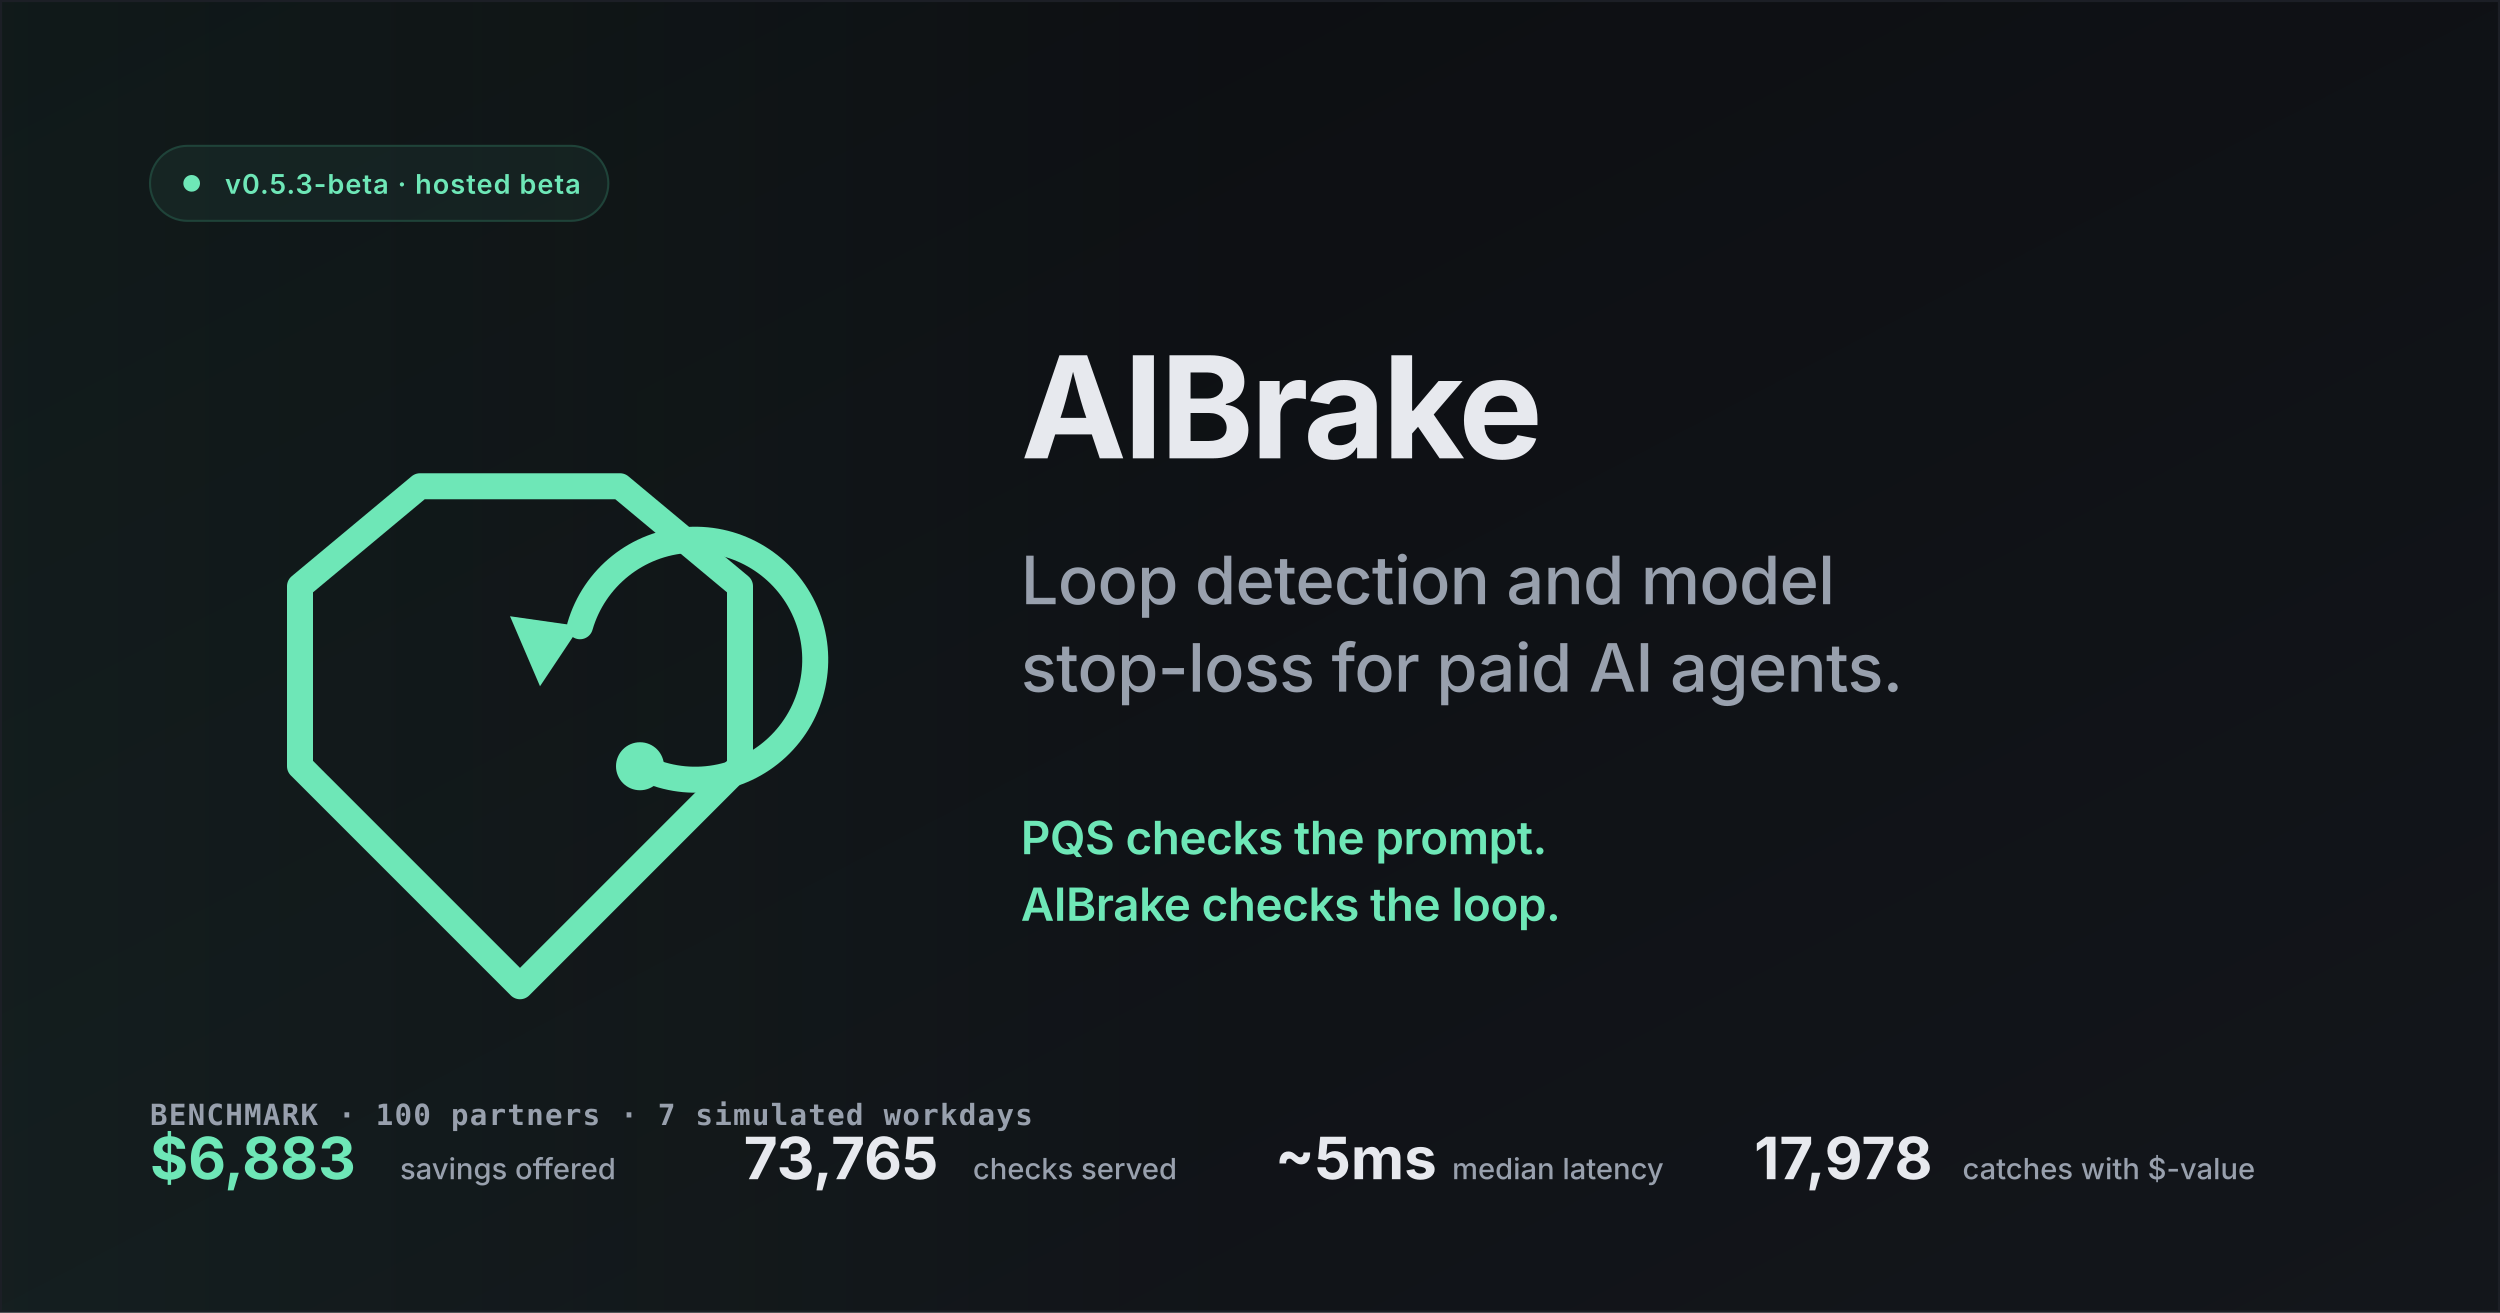
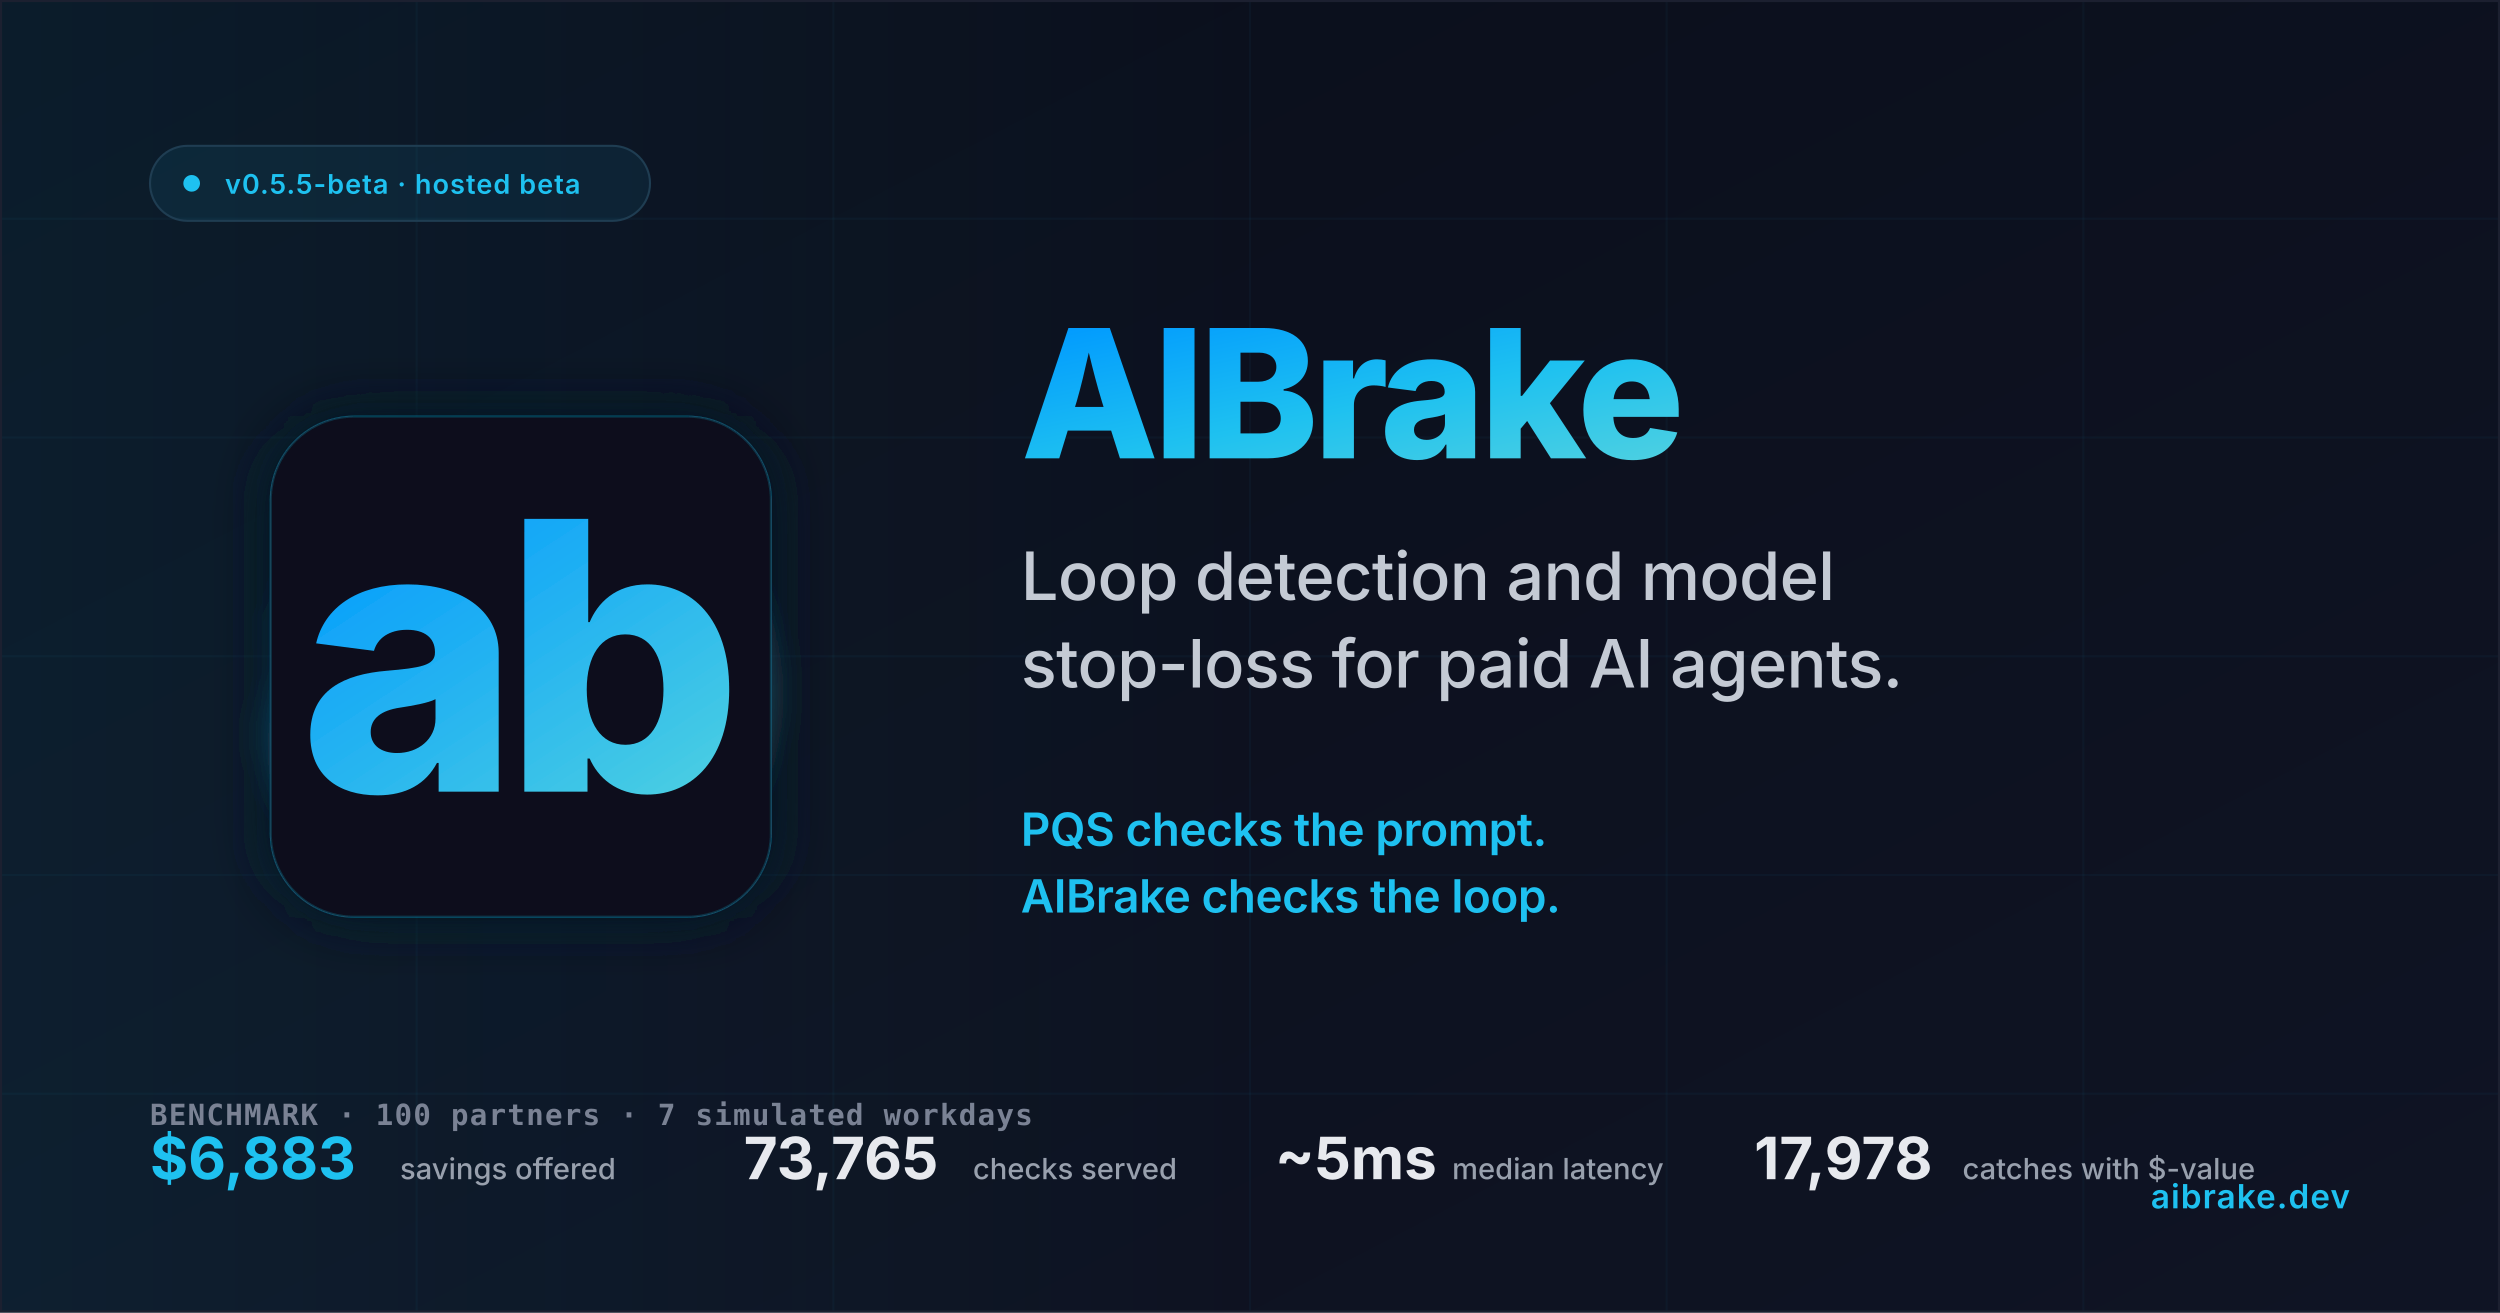
<svg xmlns="http://www.w3.org/2000/svg" viewBox="0 0 1200 630">
  <defs>
    <linearGradient id="bg" x1="0" y1="0" x2="1" y2="1">
-       <stop offset="0" stop-color="#0b0d10" />
-       <stop offset="1" stop-color="#13161b" />
+       <stop offset="0" stop-color="#0a0e1a" />
+       <stop offset="1" stop-color="#0f1424" />
    </linearGradient>
    <linearGradient id="accent-fade" x1="0" y1="0" x2="1" y2="0">
-       <stop offset="0" stop-color="#6ee7b7" stop-opacity="0.06" />
-       <stop offset="1" stop-color="#6ee7b7" stop-opacity="0" />
+       <stop offset="0" stop-color="#1ec1f0" stop-opacity="0.08" />
+       <stop offset="1" stop-color="#1ec1f0" stop-opacity="0" />
    </linearGradient>
+     <linearGradient id="brand-grad" x1="0" y1="0" x2="1" y2="1">
+       <stop offset="0" stop-color="#0099ff" />
+       <stop offset="0.55" stop-color="#1ec1f0" />
+       <stop offset="1" stop-color="#4dd0e1" />
+     </linearGradient>
+     <linearGradient id="mark-grad" x1="0" y1="0" x2="1" y2="1">
+       <stop offset="0" stop-color="#0099ff" />
+       <stop offset="1" stop-color="#4dd0e1" />
+     </linearGradient>
+     <filter id="glow" x="-20%" y="-20%" width="140%" height="140%">
+       <feGaussianBlur stdDeviation="14" result="blur" />
+       <feMerge>
+         <feMergeNode in="blur" />
+         <feMergeNode in="SourceGraphic" />
+       </feMerge>
+     </filter>
  </defs>
  <rect width="1200" height="630" fill="url(#bg)" />
  <rect width="600" height="630" fill="url(#accent-fade)" />
-   <rect x="0.5" y="0.5" width="1199" height="629" fill="none" stroke="#1c1f26" stroke-width="1" />
+   <g stroke="#1ec1f0" stroke-opacity="0.04" stroke-width="1">
+     <line x1="0" y1="105" x2="1200" y2="105" />
+     <line x1="0" y1="210" x2="1200" y2="210" />
+     <line x1="0" y1="315" x2="1200" y2="315" />
+     <line x1="0" y1="420" x2="1200" y2="420" />
+     <line x1="0" y1="525" x2="1200" y2="525" />
+     <line x1="200" y1="0" x2="200" y2="630" />
+     <line x1="400" y1="0" x2="400" y2="630" />
+     <line x1="600" y1="0" x2="600" y2="630" />
+     <line x1="800" y1="0" x2="800" y2="630" />
+     <line x1="1000" y1="0" x2="1000" y2="630" />
+   </g>
+   <rect x="0.5" y="0.5" width="1199" height="629" fill="none" stroke="#1c2030" stroke-width="1" />
  <g transform="translate(72 70)">
-     <rect width="220" height="36" rx="18" fill="rgba(110,231,183,0.06)" stroke="#1f4339" stroke-width="1" />
-     <circle cx="20" cy="18" r="4" fill="#6ee7b7" />
-     <text x="36" y="23" font-family="-apple-system, 'Segoe UI', Inter, sans-serif" font-size="13" font-weight="600" fill="#6ee7b7" letter-spacing="0.5">v0.5.3-beta · hosted beta</text>
+     <rect width="240" height="36" rx="18" fill="rgba(30,193,240,0.08)" stroke="#1f3d52" stroke-width="1" />
+     <circle cx="20" cy="18" r="4" fill="#1ec1f0" />
+     <text x="36" y="23" font-family="-apple-system, 'Segoe UI', Inter, sans-serif" font-size="13" font-weight="600" fill="#1ec1f0" letter-spacing="0.5">v0.5.5-beta · hosted beta</text>
  </g>
-   <g transform="translate(96 195) scale(4.8)">
-     <g fill="none" stroke="#6ee7b7" stroke-width="2.6" stroke-linecap="round" stroke-linejoin="round">
-       <path d="M 22 8 L 42 8 L 54 18 L 54 36 L 32 58 L 10 36 L 10 18 Z" />
-       <path d="M 44 36 A 12 12 0 1 0 38 22" />
-     </g>
-     <polygon points="38,22 31,21 34,28" fill="#6ee7b7" />
-     <circle cx="44" cy="36" r="2.4" fill="#6ee7b7" />
+   <g transform="translate(130 200)" filter="url(#glow)">
+     <rect width="240" height="240" rx="40" fill="#0a0e1a" stroke="rgba(30,193,240,0.2)" stroke-width="1" />
+     <text x="120" y="180" text-anchor="middle" font-family="-apple-system, 'Segoe UI', Inter, sans-serif" font-size="180" font-weight="800" letter-spacing="-8" fill="url(#mark-grad)">ab</text>
  </g>
-   <g transform="translate(490 220)" fill="#e7e9ee" font-family="-apple-system, 'Segoe UI', Inter, sans-serif">
-     <text x="0" y="0" font-size="68" font-weight="700" letter-spacing="-1.5">AIBrake</text>
-     <text x="0" y="70" font-size="32" font-weight="500" fill="#98a0ad" letter-spacing="-0.3">Loop detection and model</text>
-     <text x="0" y="112" font-size="32" font-weight="500" fill="#98a0ad" letter-spacing="-0.3">stop-loss for paid AI agents.</text>
-     <text x="0" y="190" font-size="22" font-weight="600" fill="#6ee7b7" letter-spacing="-0.2">PQS checks the prompt.</text>
-     <text x="0" y="222" font-size="22" font-weight="600" fill="#6ee7b7" letter-spacing="-0.2">AIBrake checks the loop.</text>
+   <g transform="translate(490 220)" font-family="-apple-system, 'Segoe UI', Inter, sans-serif">
+     <text x="0" y="0" font-size="86" font-weight="800" letter-spacing="-2.5" fill="url(#brand-grad)">AIBrake</text>
+     <text x="0" y="68" font-size="32" font-weight="500" fill="#c4cad4" letter-spacing="-0.3">Loop detection and model</text>
+     <text x="0" y="110" font-size="32" font-weight="500" fill="#c4cad4" letter-spacing="-0.3">stop-loss for paid AI agents.</text>
+     <text x="0" y="186" font-size="22" font-weight="600" fill="#1ec1f0" letter-spacing="-0.2">PQS checks the prompt.</text>
+     <text x="0" y="218" font-size="22" font-weight="600" fill="#1ec1f0" letter-spacing="-0.2">AIBrake checks the loop.</text>
  </g>
  <g transform="translate(72 540)" font-family="ui-monospace, 'SF Mono', Menlo, Consolas, monospace">
-     <text x="0" y="0" font-size="14" font-weight="600" fill="#98a0ad" letter-spacing="0.6" text-transform="uppercase">BENCHMARK · 100 partners · 7 simulated workdays</text>
+     <text x="0" y="0" font-size="14" font-weight="600" fill="#7a8294" letter-spacing="0.6">BENCHMARK · 100 partners · 7 simulated workdays</text>
    <g transform="translate(0 26)" font-family="-apple-system, 'Segoe UI', Inter, sans-serif">
-       <text x="0" y="0" font-size="28" font-weight="700" fill="#6ee7b7">$6,883</text>
+       <text x="0" y="0" font-size="28" font-weight="700" fill="#1ec1f0">$6,883</text>
      <text x="120" y="0" font-size="14" font-weight="500" fill="#98a0ad">savings offered</text>
      <text x="285" y="0" font-size="28" font-weight="700" fill="#e7e9ee">73,765</text>
      <text x="395" y="0" font-size="14" font-weight="500" fill="#98a0ad">checks served</text>
      <text x="540" y="0" font-size="28" font-weight="700" fill="#e7e9ee">~5ms</text>
      <text x="625" y="0" font-size="14" font-weight="500" fill="#98a0ad">median latency</text>
      <text x="770" y="0" font-size="28" font-weight="700" fill="#e7e9ee">17,978</text>
      <text x="870" y="0" font-size="14" font-weight="500" fill="#98a0ad">catches with $-value</text>
    </g>
  </g>
+   <g transform="translate(1056 580)" font-family="-apple-system, 'Segoe UI', Inter, sans-serif" text-anchor="end">
+     <text x="72" y="0" font-size="16" font-weight="600" fill="#1ec1f0" letter-spacing="0.5">aibrake.dev</text>
+   </g>
</svg>
